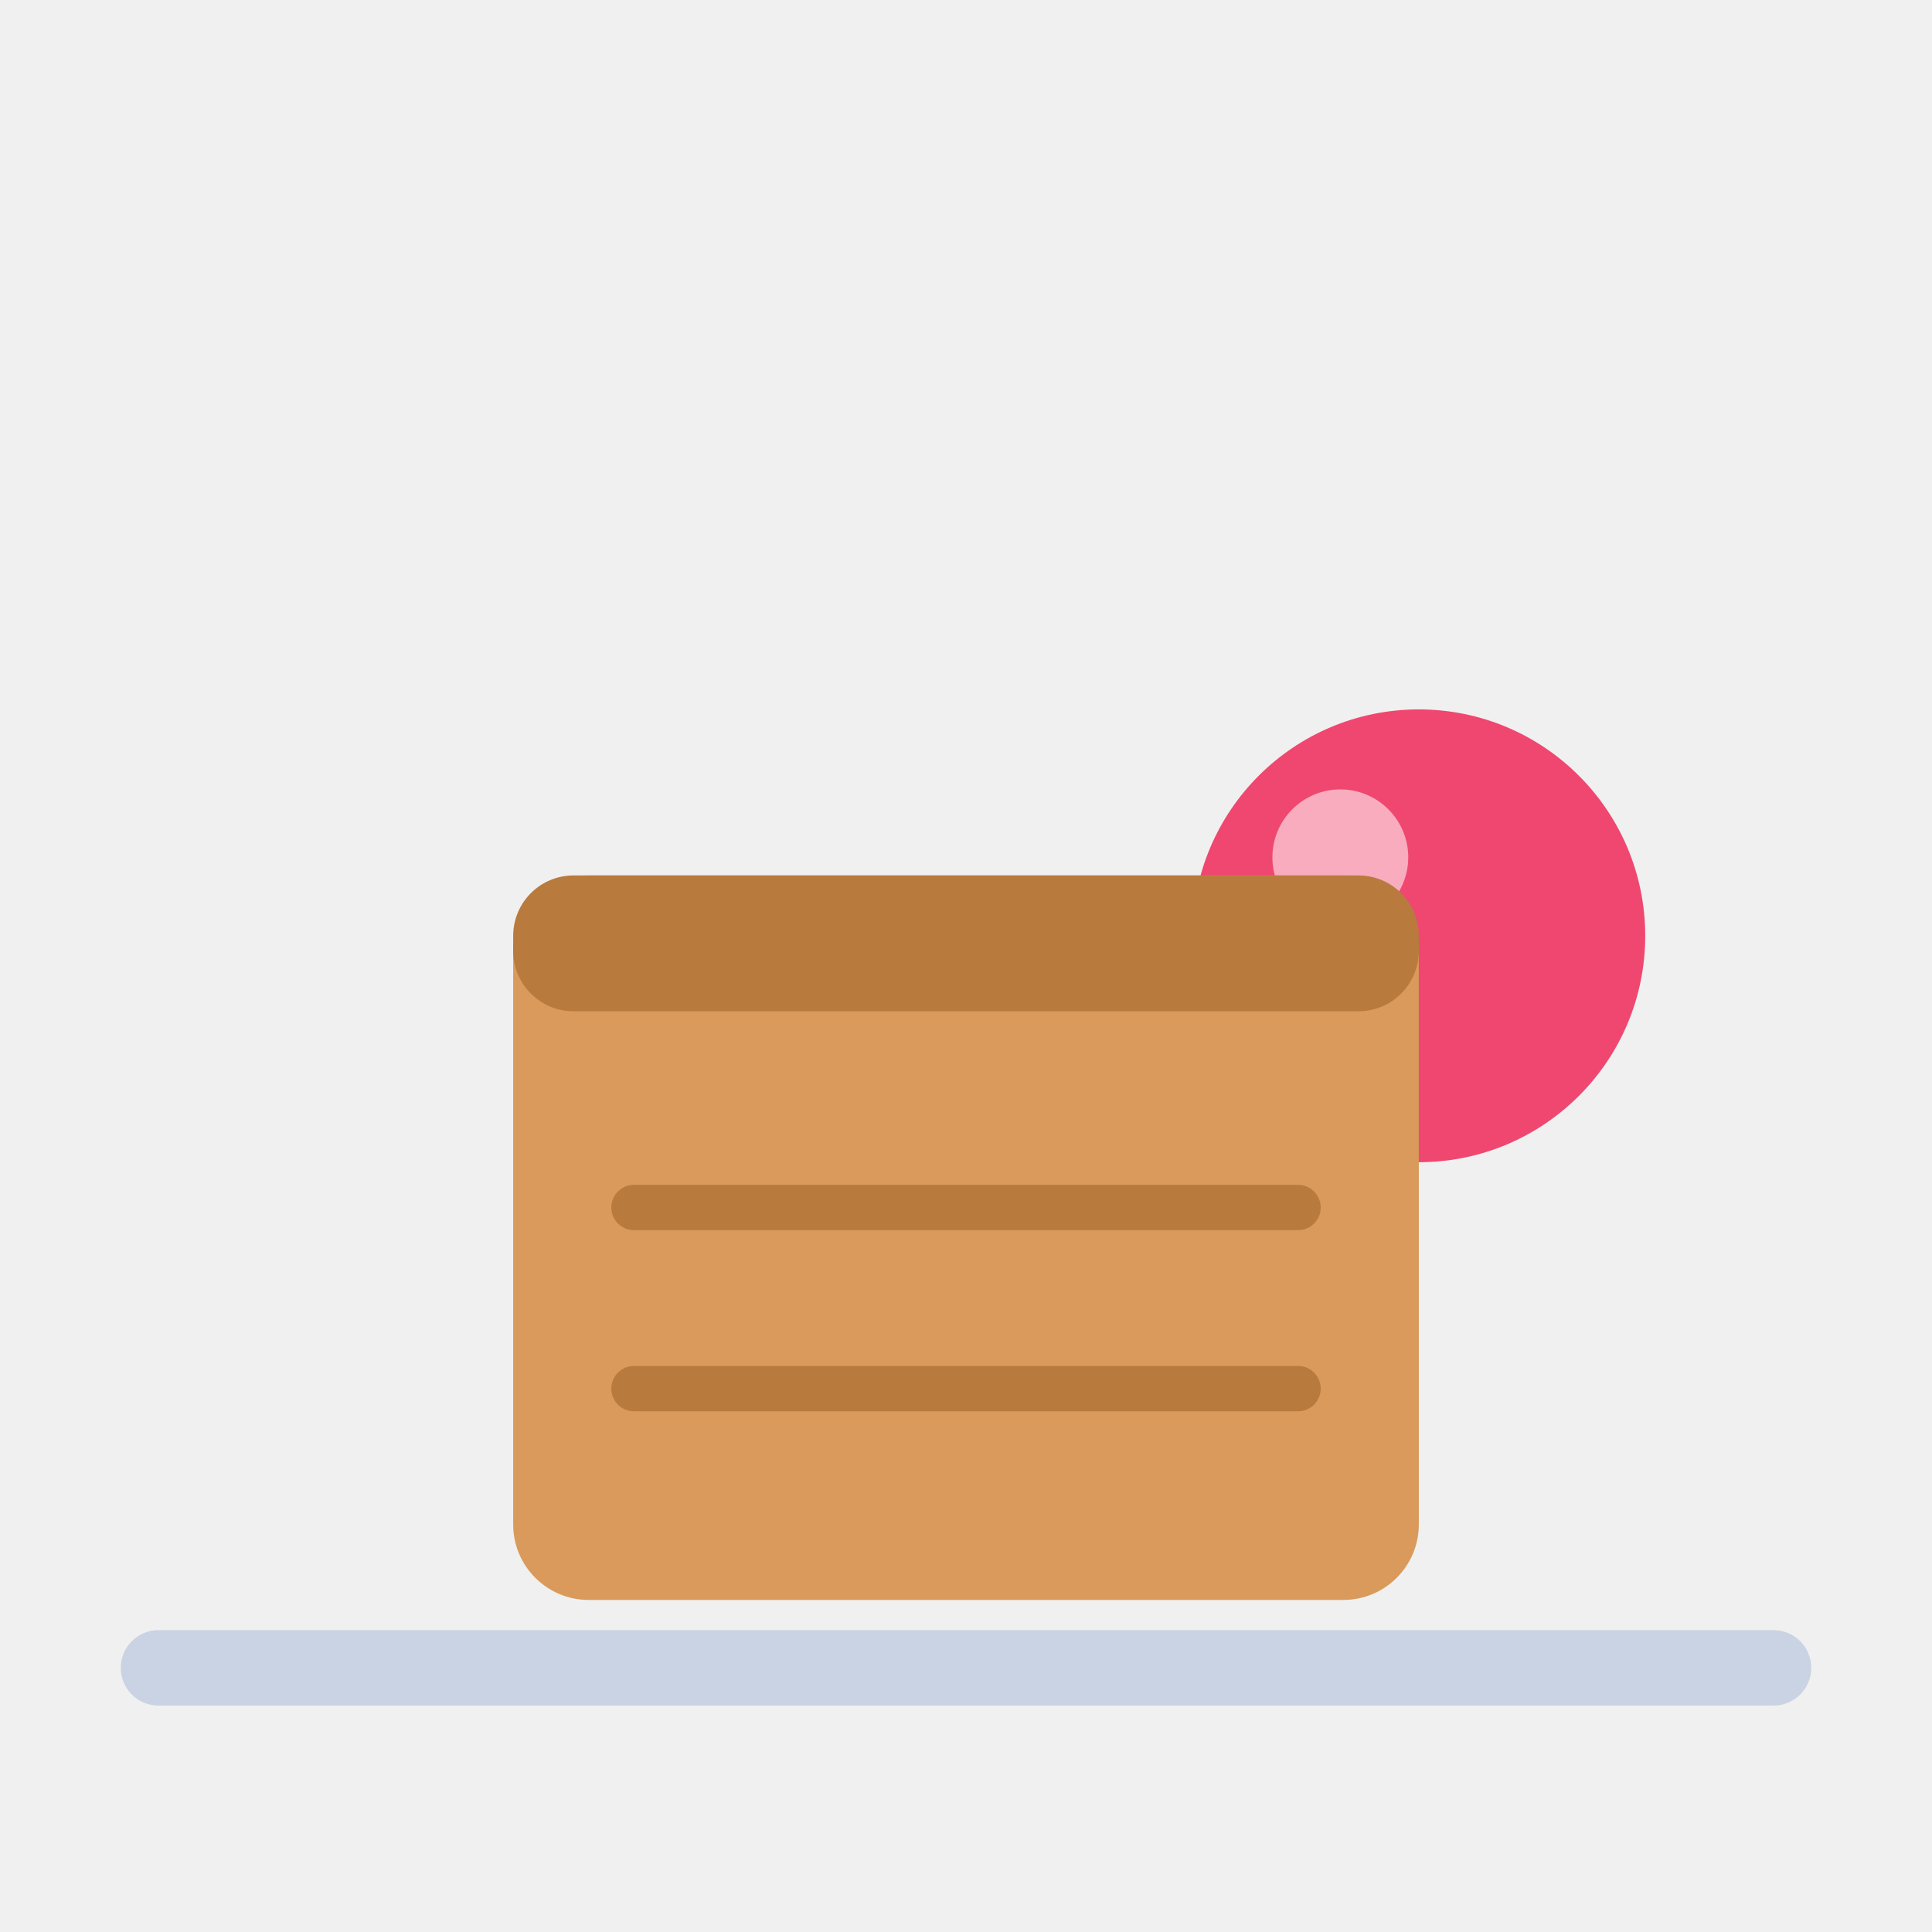
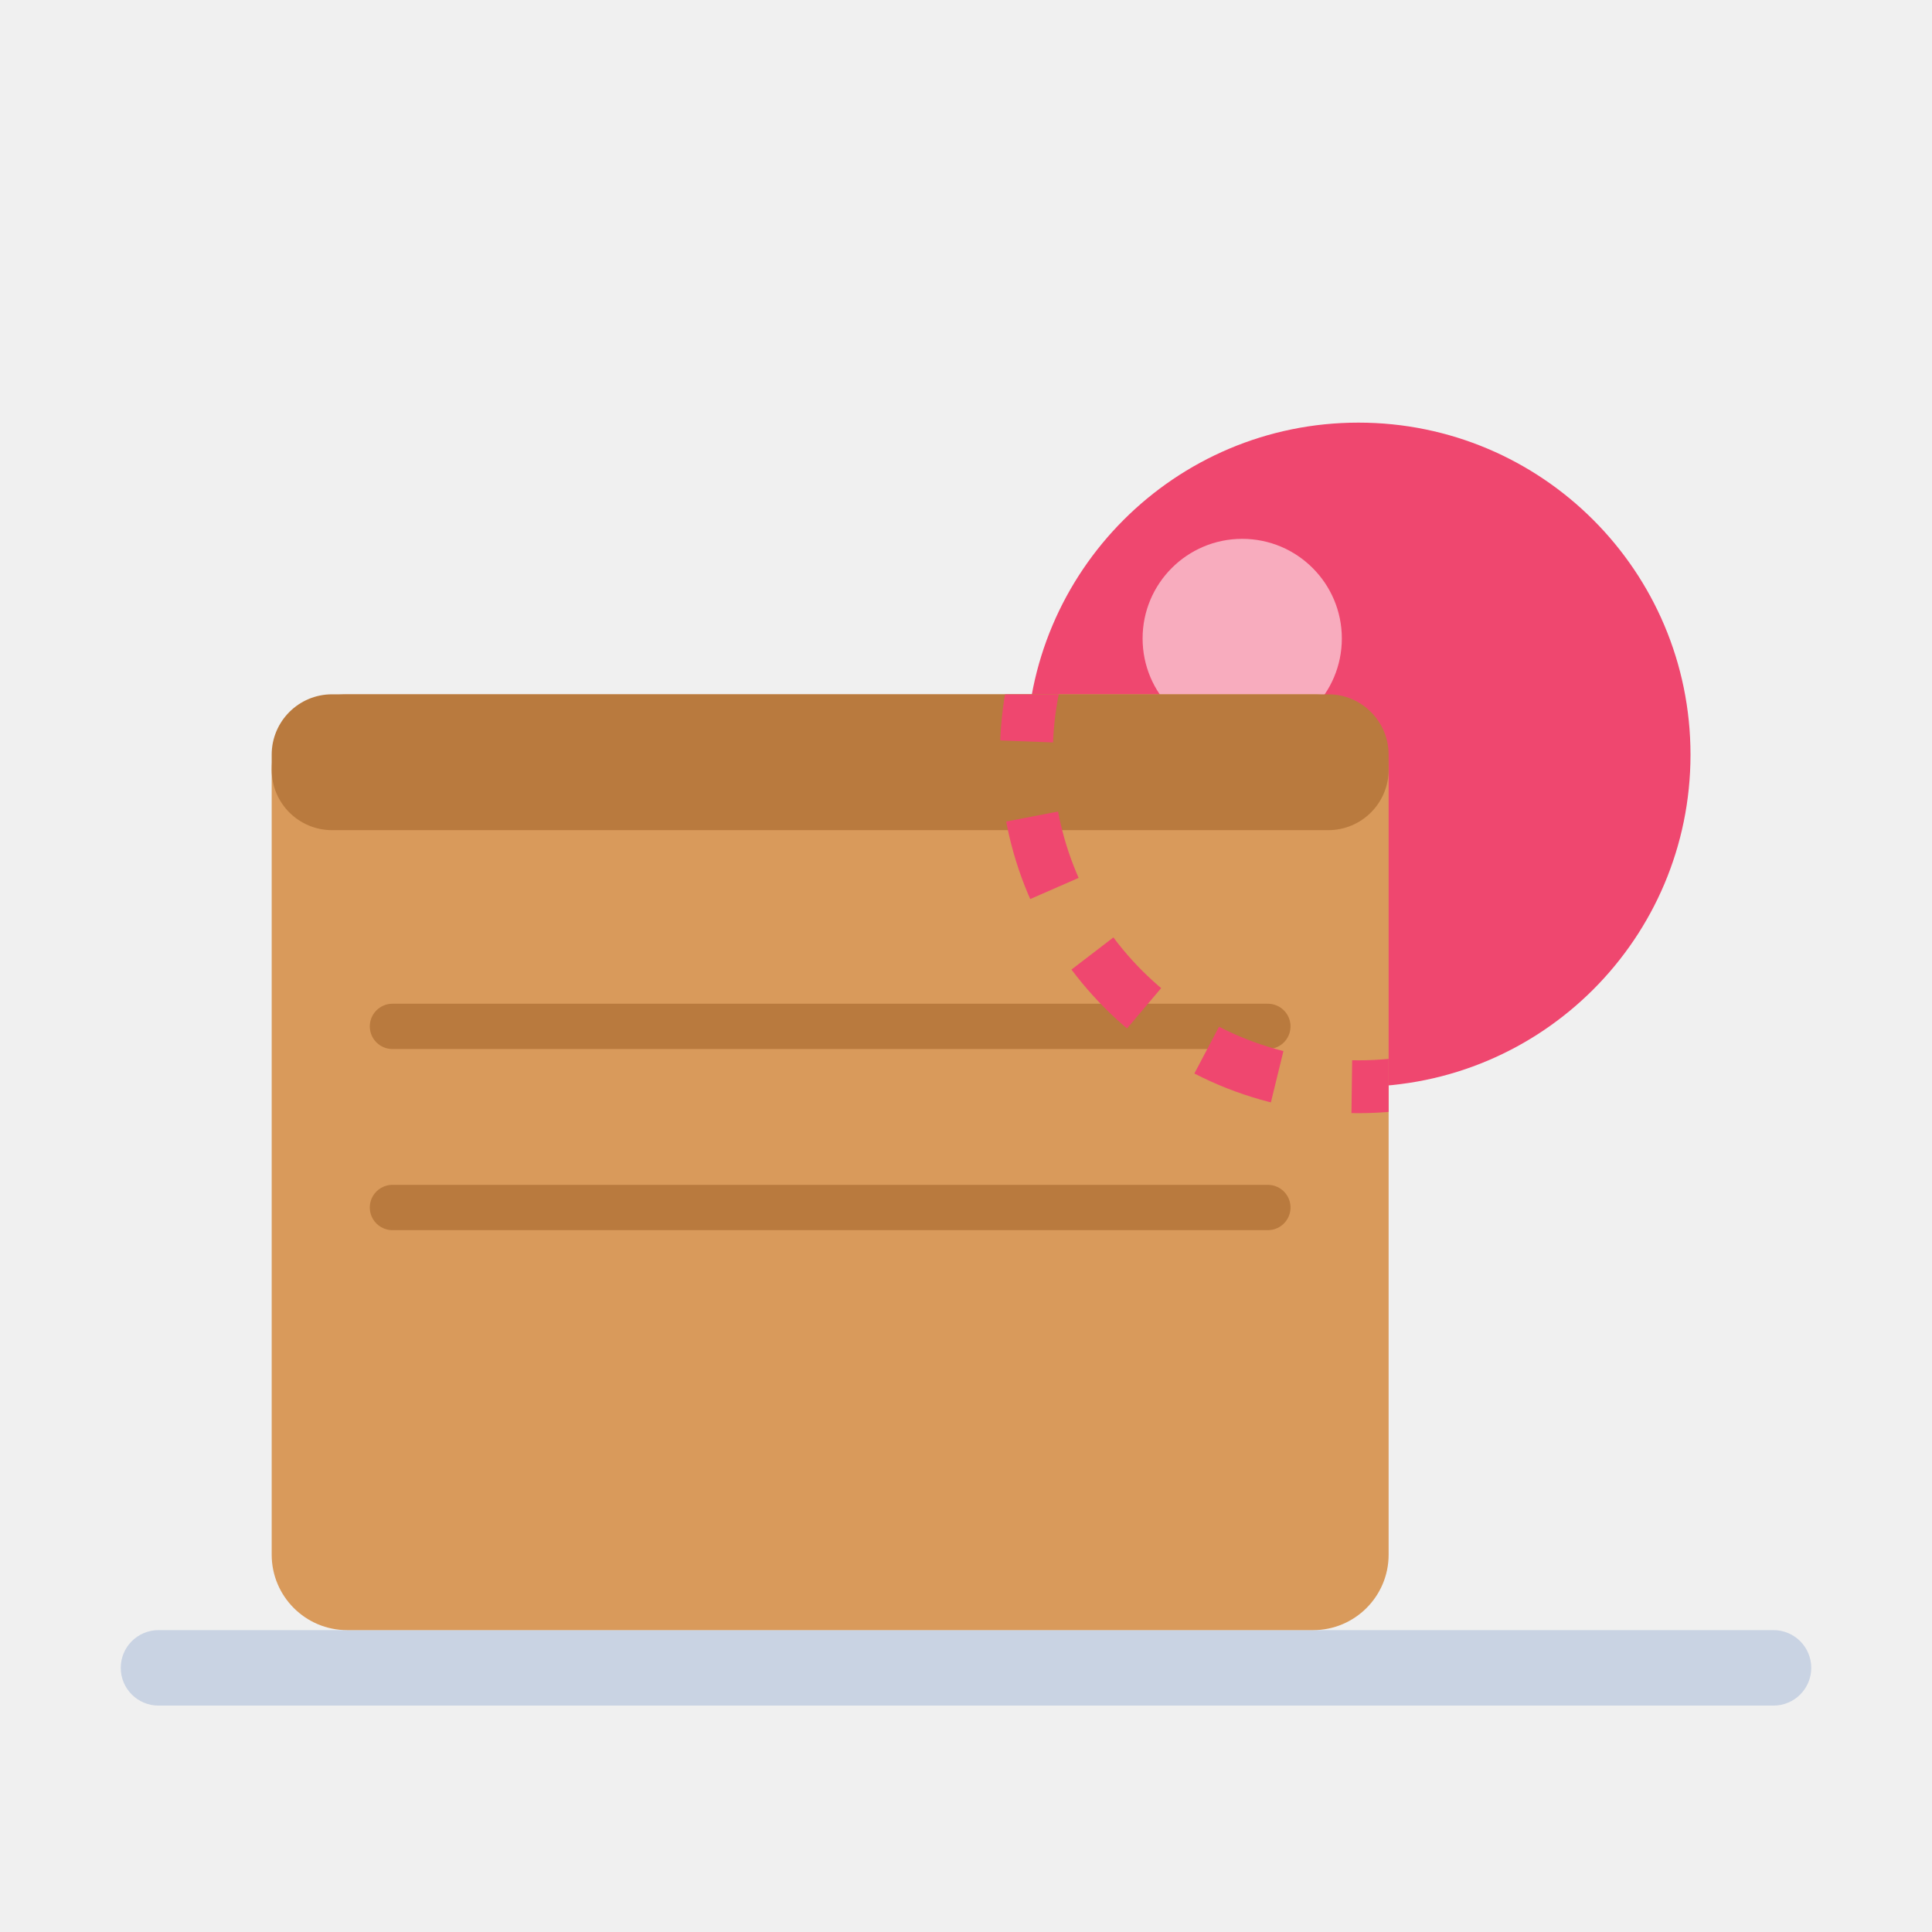
<svg xmlns="http://www.w3.org/2000/svg" viewBox="0 0 128 128" width="128" height="128">
  <rect x="8" y="108" width="112" height="5" rx="2.5" fill="#C9D3E3" />
-   <circle cx="94" cy="62" r="15" fill="#EF476F" />
-   <circle cx="88.8" cy="56.8" r="4.5" fill="#fff" opacity=".55" />
-   <rect x="34" y="58" width="60" height="48" rx="5" fill="#D99A5B" />
-   <rect x="34" y="58" width="60" height="9" rx="4" fill="#B97A3E" />
-   <path d="M42,80 h44 M42,92 h44" stroke="#B97A3E" stroke-width="3" stroke-linecap="round" />
+   <circle cx="90" cy="50" r="22" fill="#EF476F" />
+   <circle cx="82.3" cy="42.3" r="6.6" fill="#fff" opacity=".55" />
+   <rect x="18" y="46" width="74" height="62" rx="5" fill="#D99A5B" />
+   <rect x="18" y="46" width="74" height="9" rx="4" fill="#B97A3E" />
+   <path d="M26,68 h58 M26,80 h58" stroke="#B97A3E" stroke-width="3" stroke-linecap="round" />
+   <clipPath id="bh">
+     <rect x="18" y="46" width="74" height="62" />
+   </clipPath>
+   <circle cx="90" cy="50" r="22" fill="none" stroke="#EF476F" stroke-width="3.5" stroke-dasharray="5 5" clip-path="url(#bh)" />
</svg>
